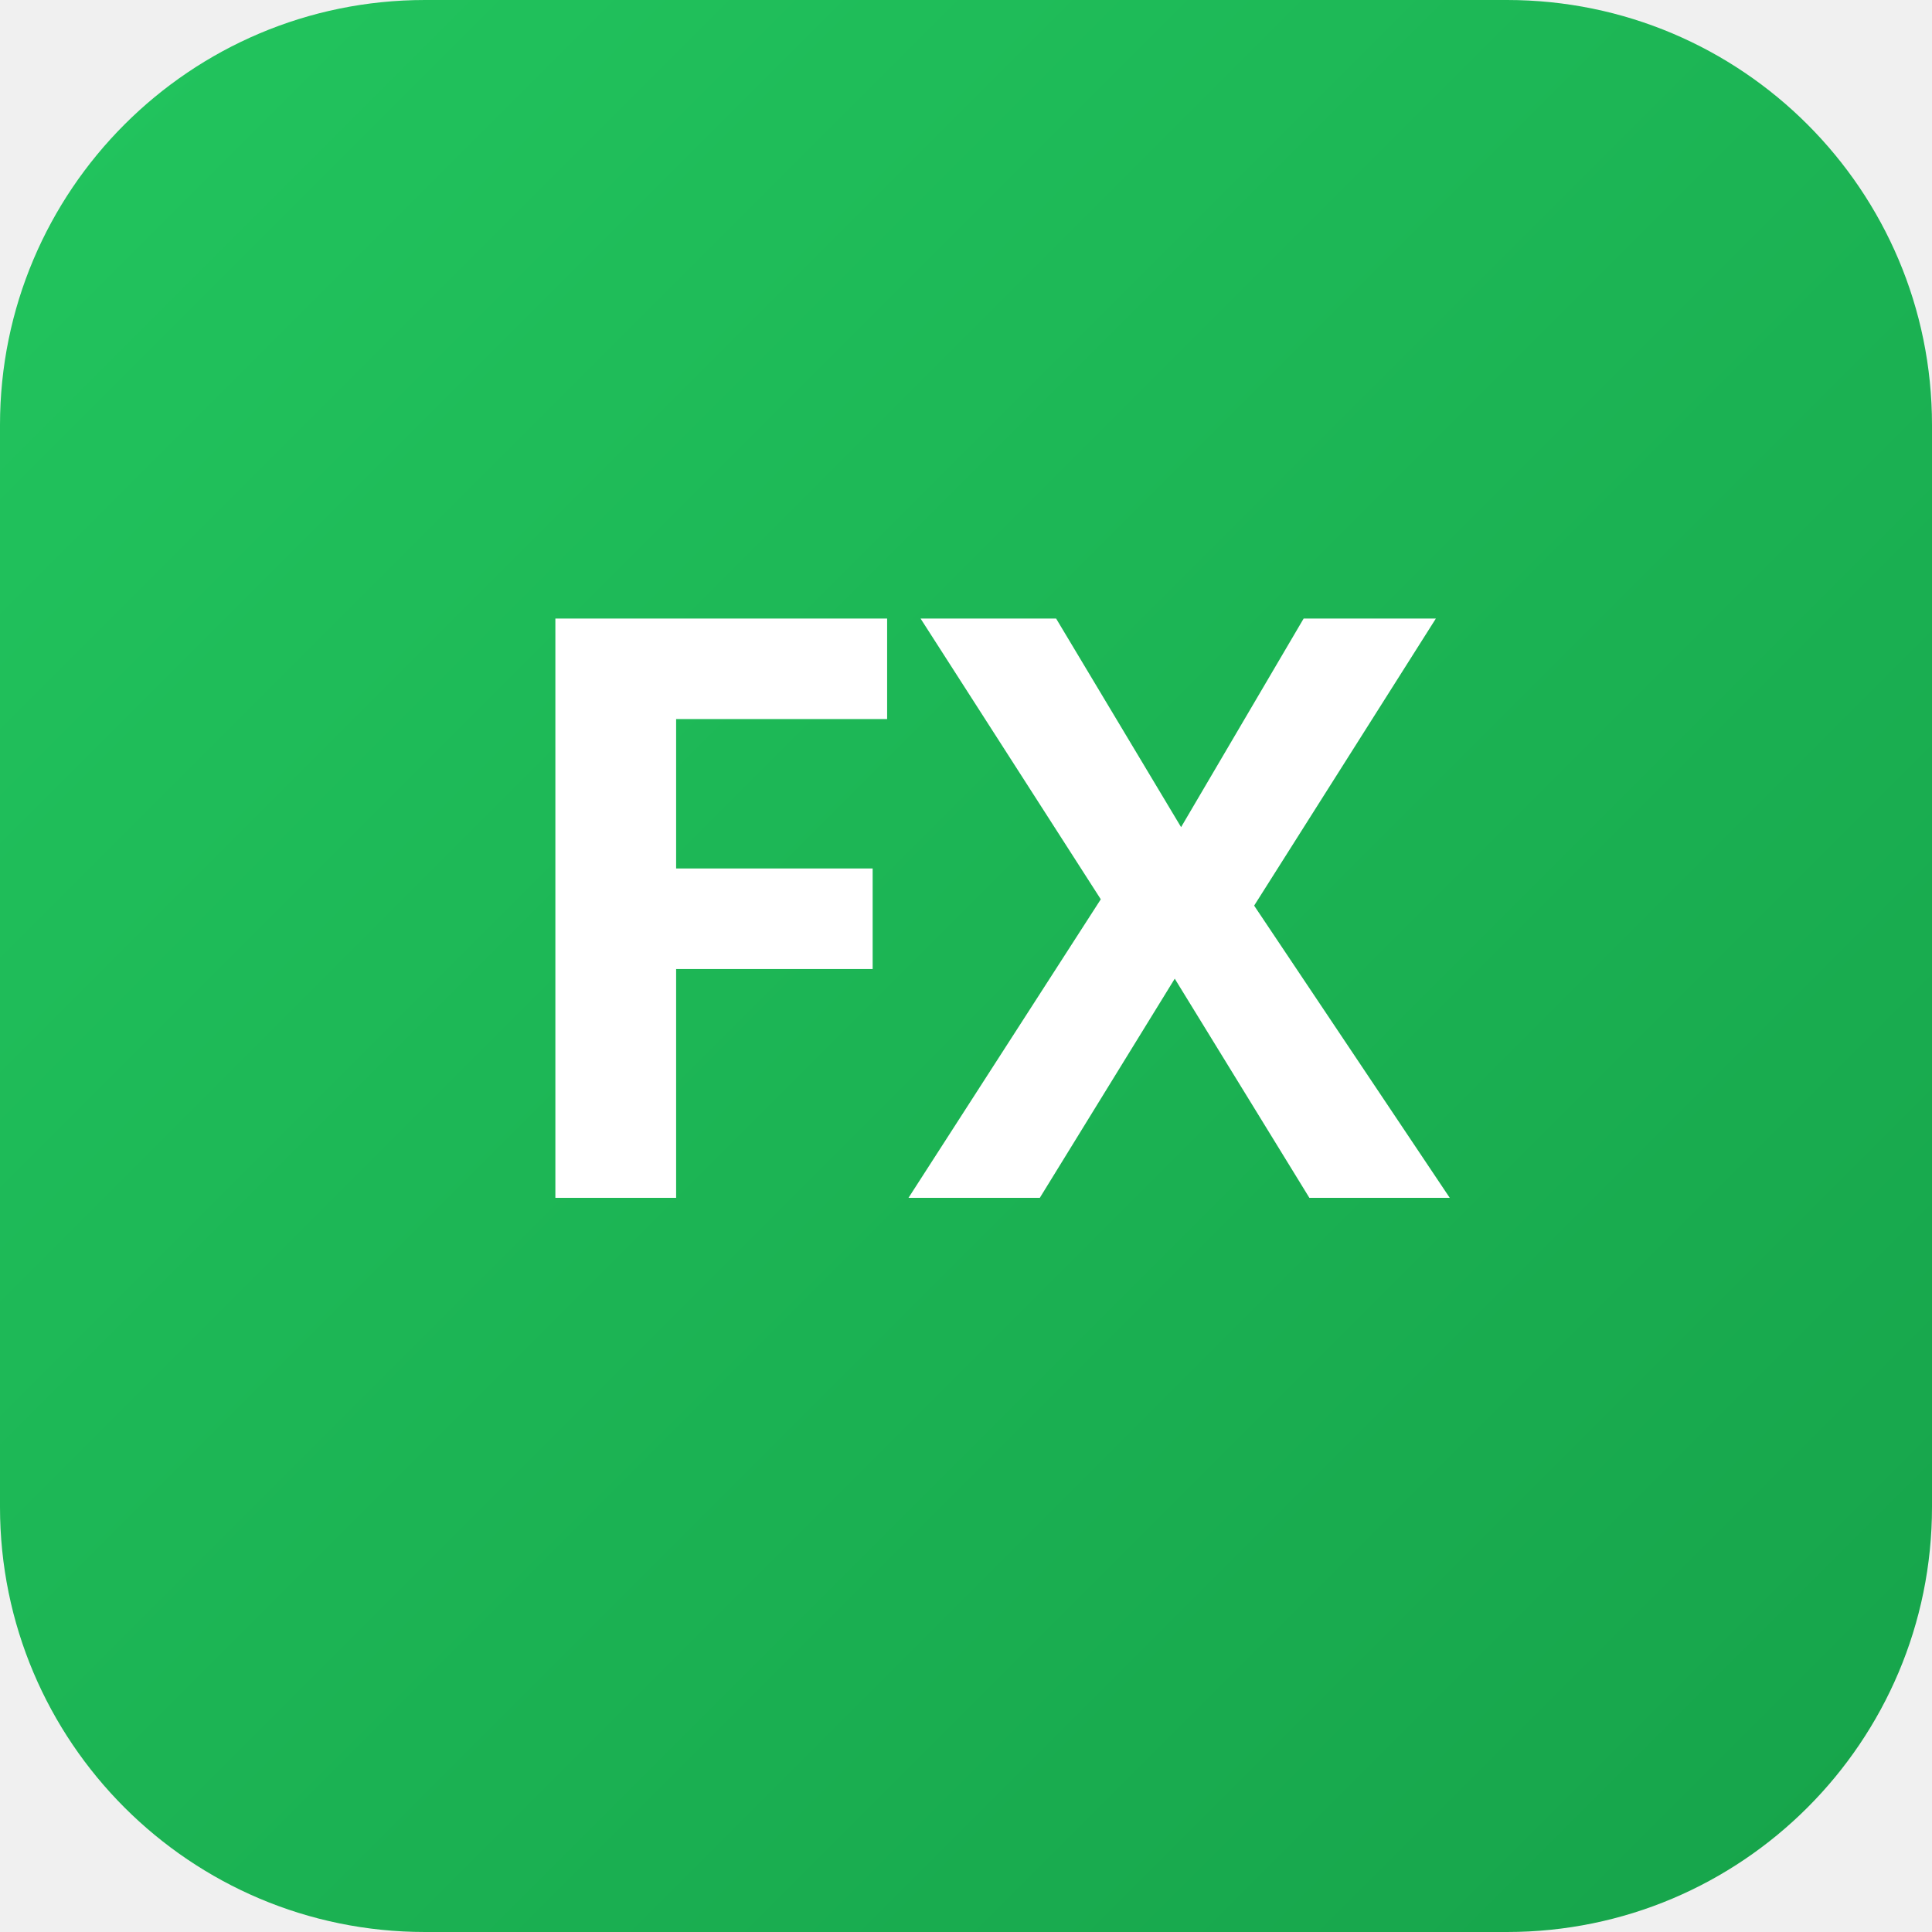
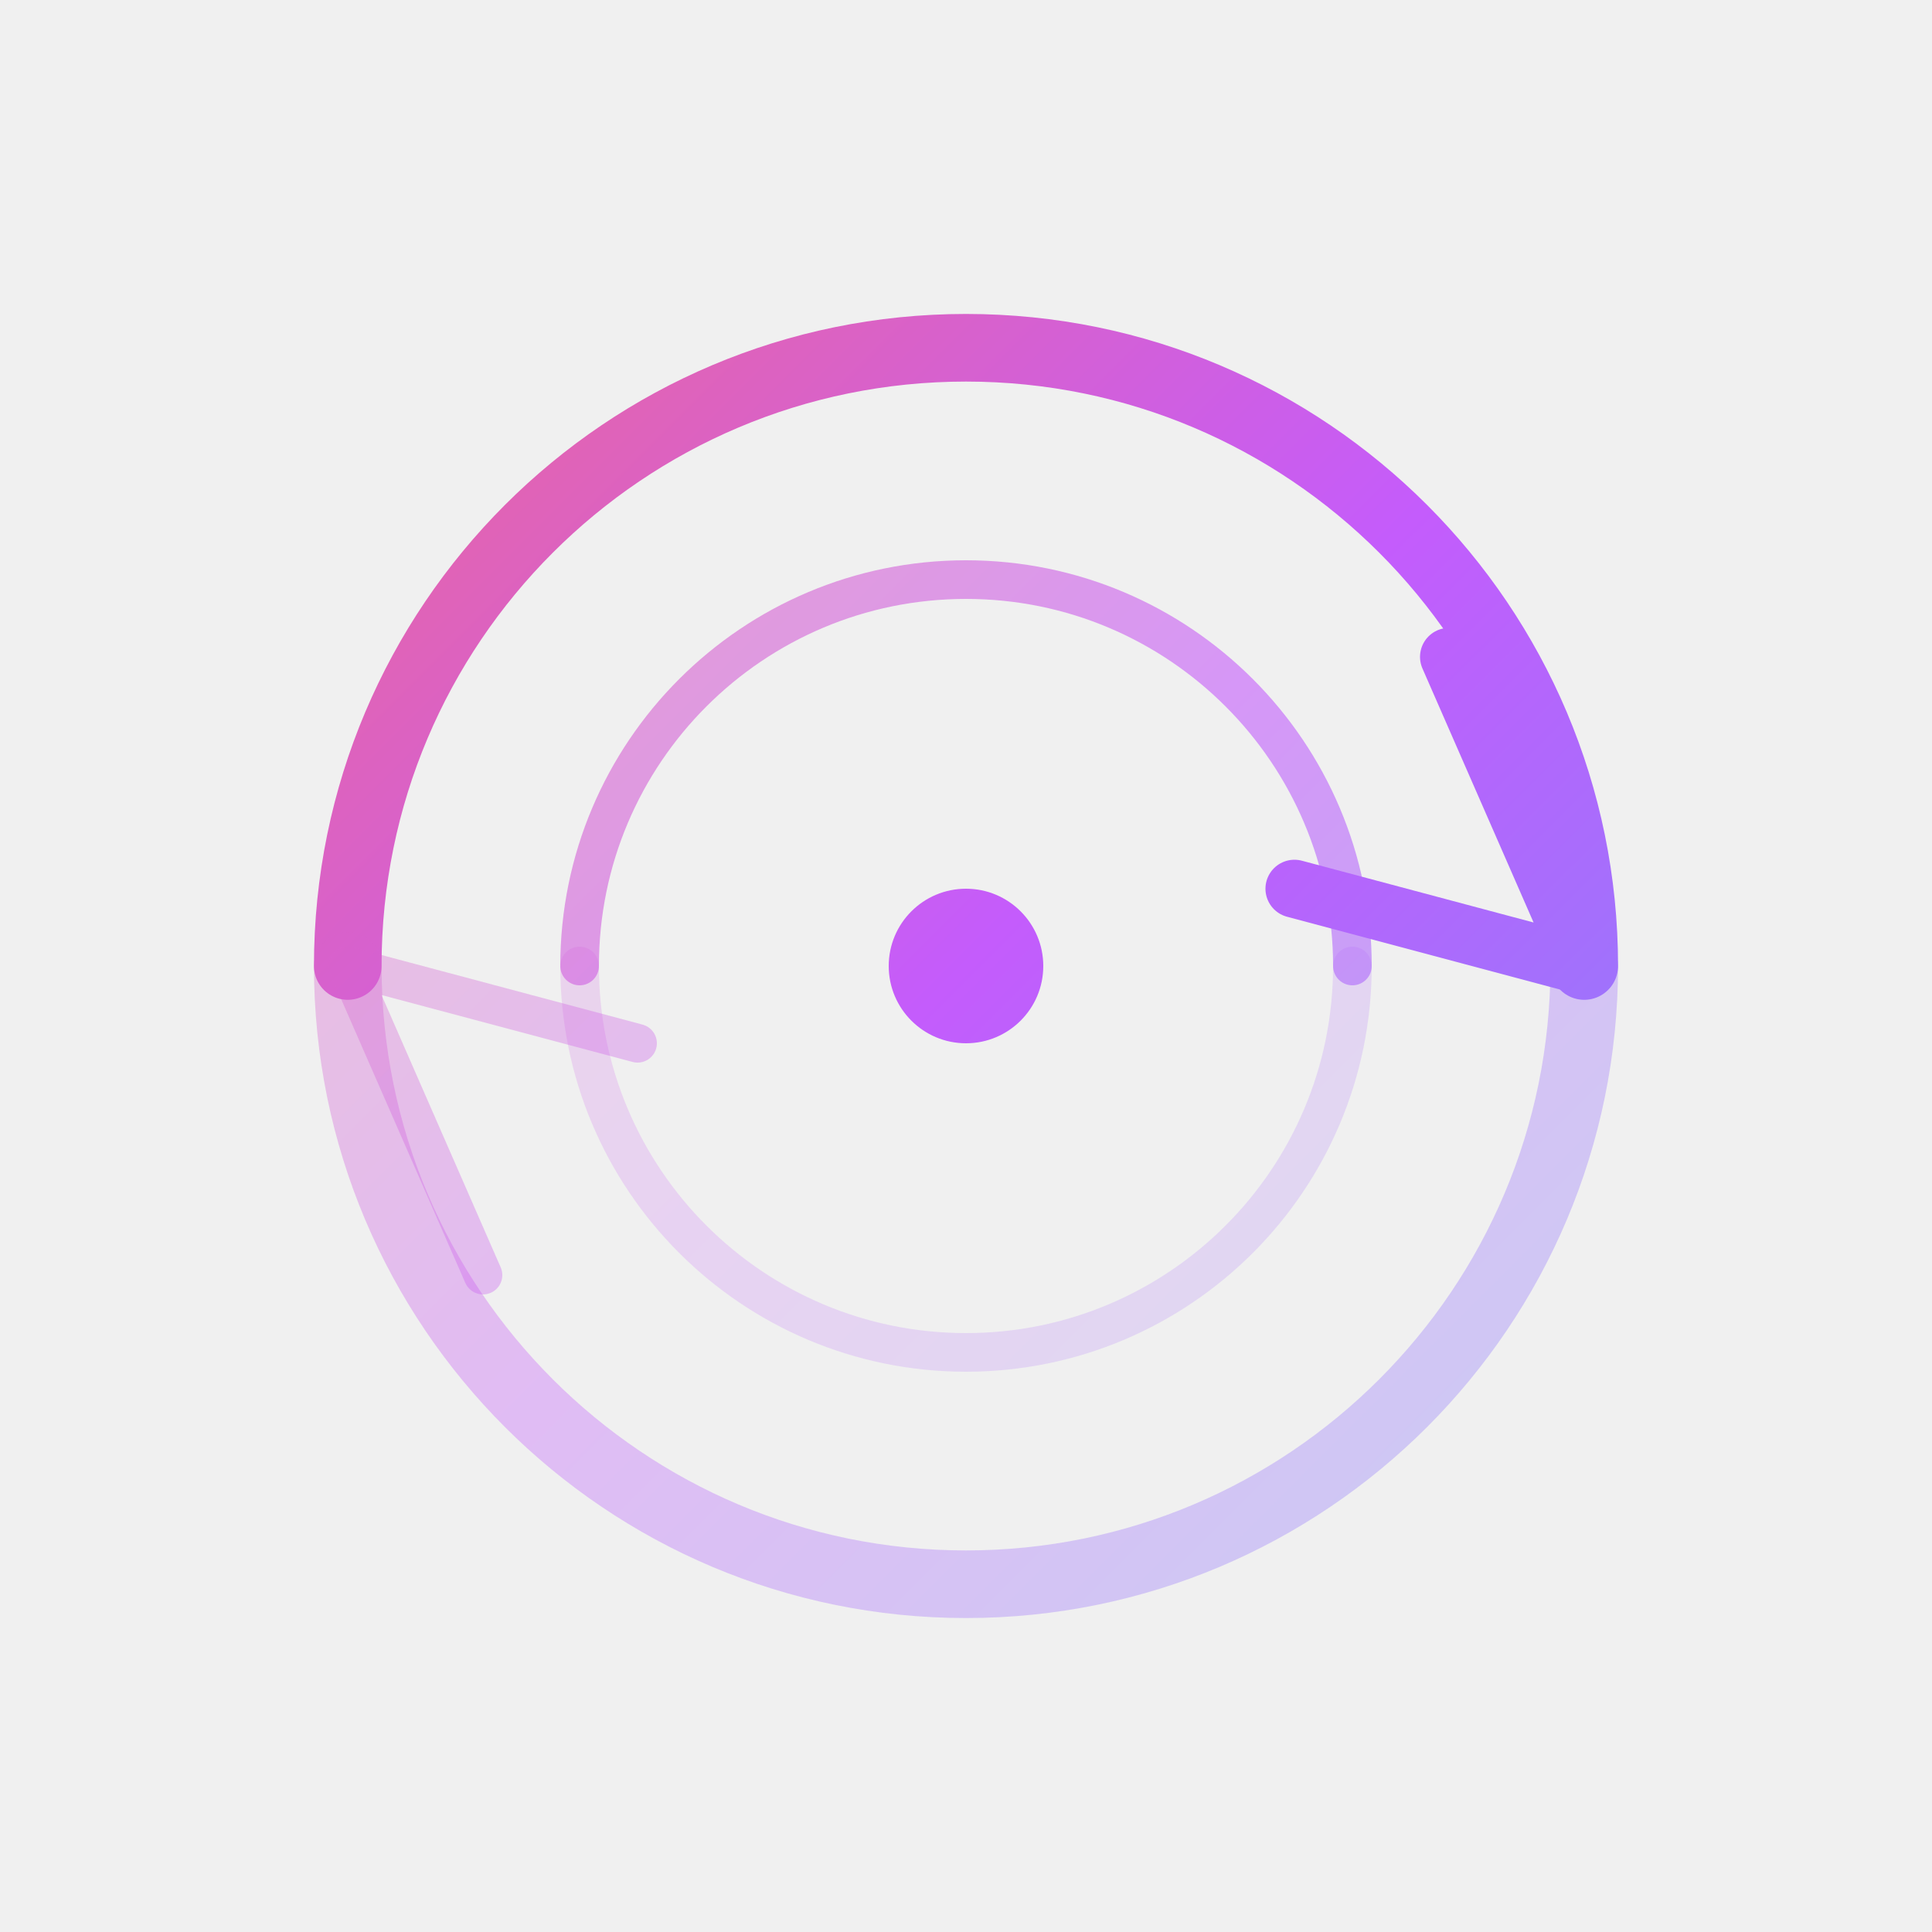
- <svg xmlns="http://www.w3.org/2000/svg" viewBox="0 0 100 100" width="100" height="100">
+ <svg xmlns="http://www.w3.org/2000/svg" viewBox="0 0 100 100" fill="none">
  <defs>
-     <linearGradient id="g" x1="0%" y1="0%" x2="100%" y2="100%">
-       <stop offset="0%" style="stop-color:#22c55e" />
-       <stop offset="100%" style="stop-color:#16a34a" />
+     <linearGradient id="g02" x1="0" y1="0" x2="100" y2="100" gradientUnits="userSpaceOnUse">
+       <stop stop-color="#ff6b6b" />
+       <stop offset="0.5" stop-color="#c45cfc" />
+       <stop offset="1" stop-color="#5c9bfc" />
    </linearGradient>
  </defs>
-   <rect width="100" height="100" rx="22" fill="url(#g)" />
-   <text x="50" y="62" text-anchor="middle" font-family="system-ui,sans-serif" font-weight="700" font-size="42" fill="white" letter-spacing="-1">FX</text>
+   <path d="M18 50 A32 32 0 0 1 82 50" stroke="url(#g02)" stroke-width="3.5" stroke-linecap="round" fill="none" />
+   <path d="M82 50 A32 32 0 0 1 18 50" stroke="url(#g02)" stroke-width="3.5" stroke-linecap="round" fill="none" opacity="0.35" />
+   <path d="M30 50 A20 20 0 0 1 70 50" stroke="url(#g02)" stroke-width="2" stroke-linecap="round" fill="none" opacity="0.6" />
+   <path d="M70 50 A20 20 0 0 1 30 50" stroke="url(#g02)" stroke-width="2" stroke-linecap="round" fill="none" opacity="0.2" />
+   <path d="M75 34 L82 50 L67 46" stroke="url(#g02)" stroke-width="3" stroke-linejoin="round" stroke-linecap="round" fill="none" />
+   <path d="M25 66 L18 50 L33 54" stroke="url(#g02)" stroke-width="2" stroke-linejoin="round" stroke-linecap="round" fill="none" opacity="0.35" />
+   <circle cx="50" cy="50" r="4" fill="url(#g02)" />
</svg>
